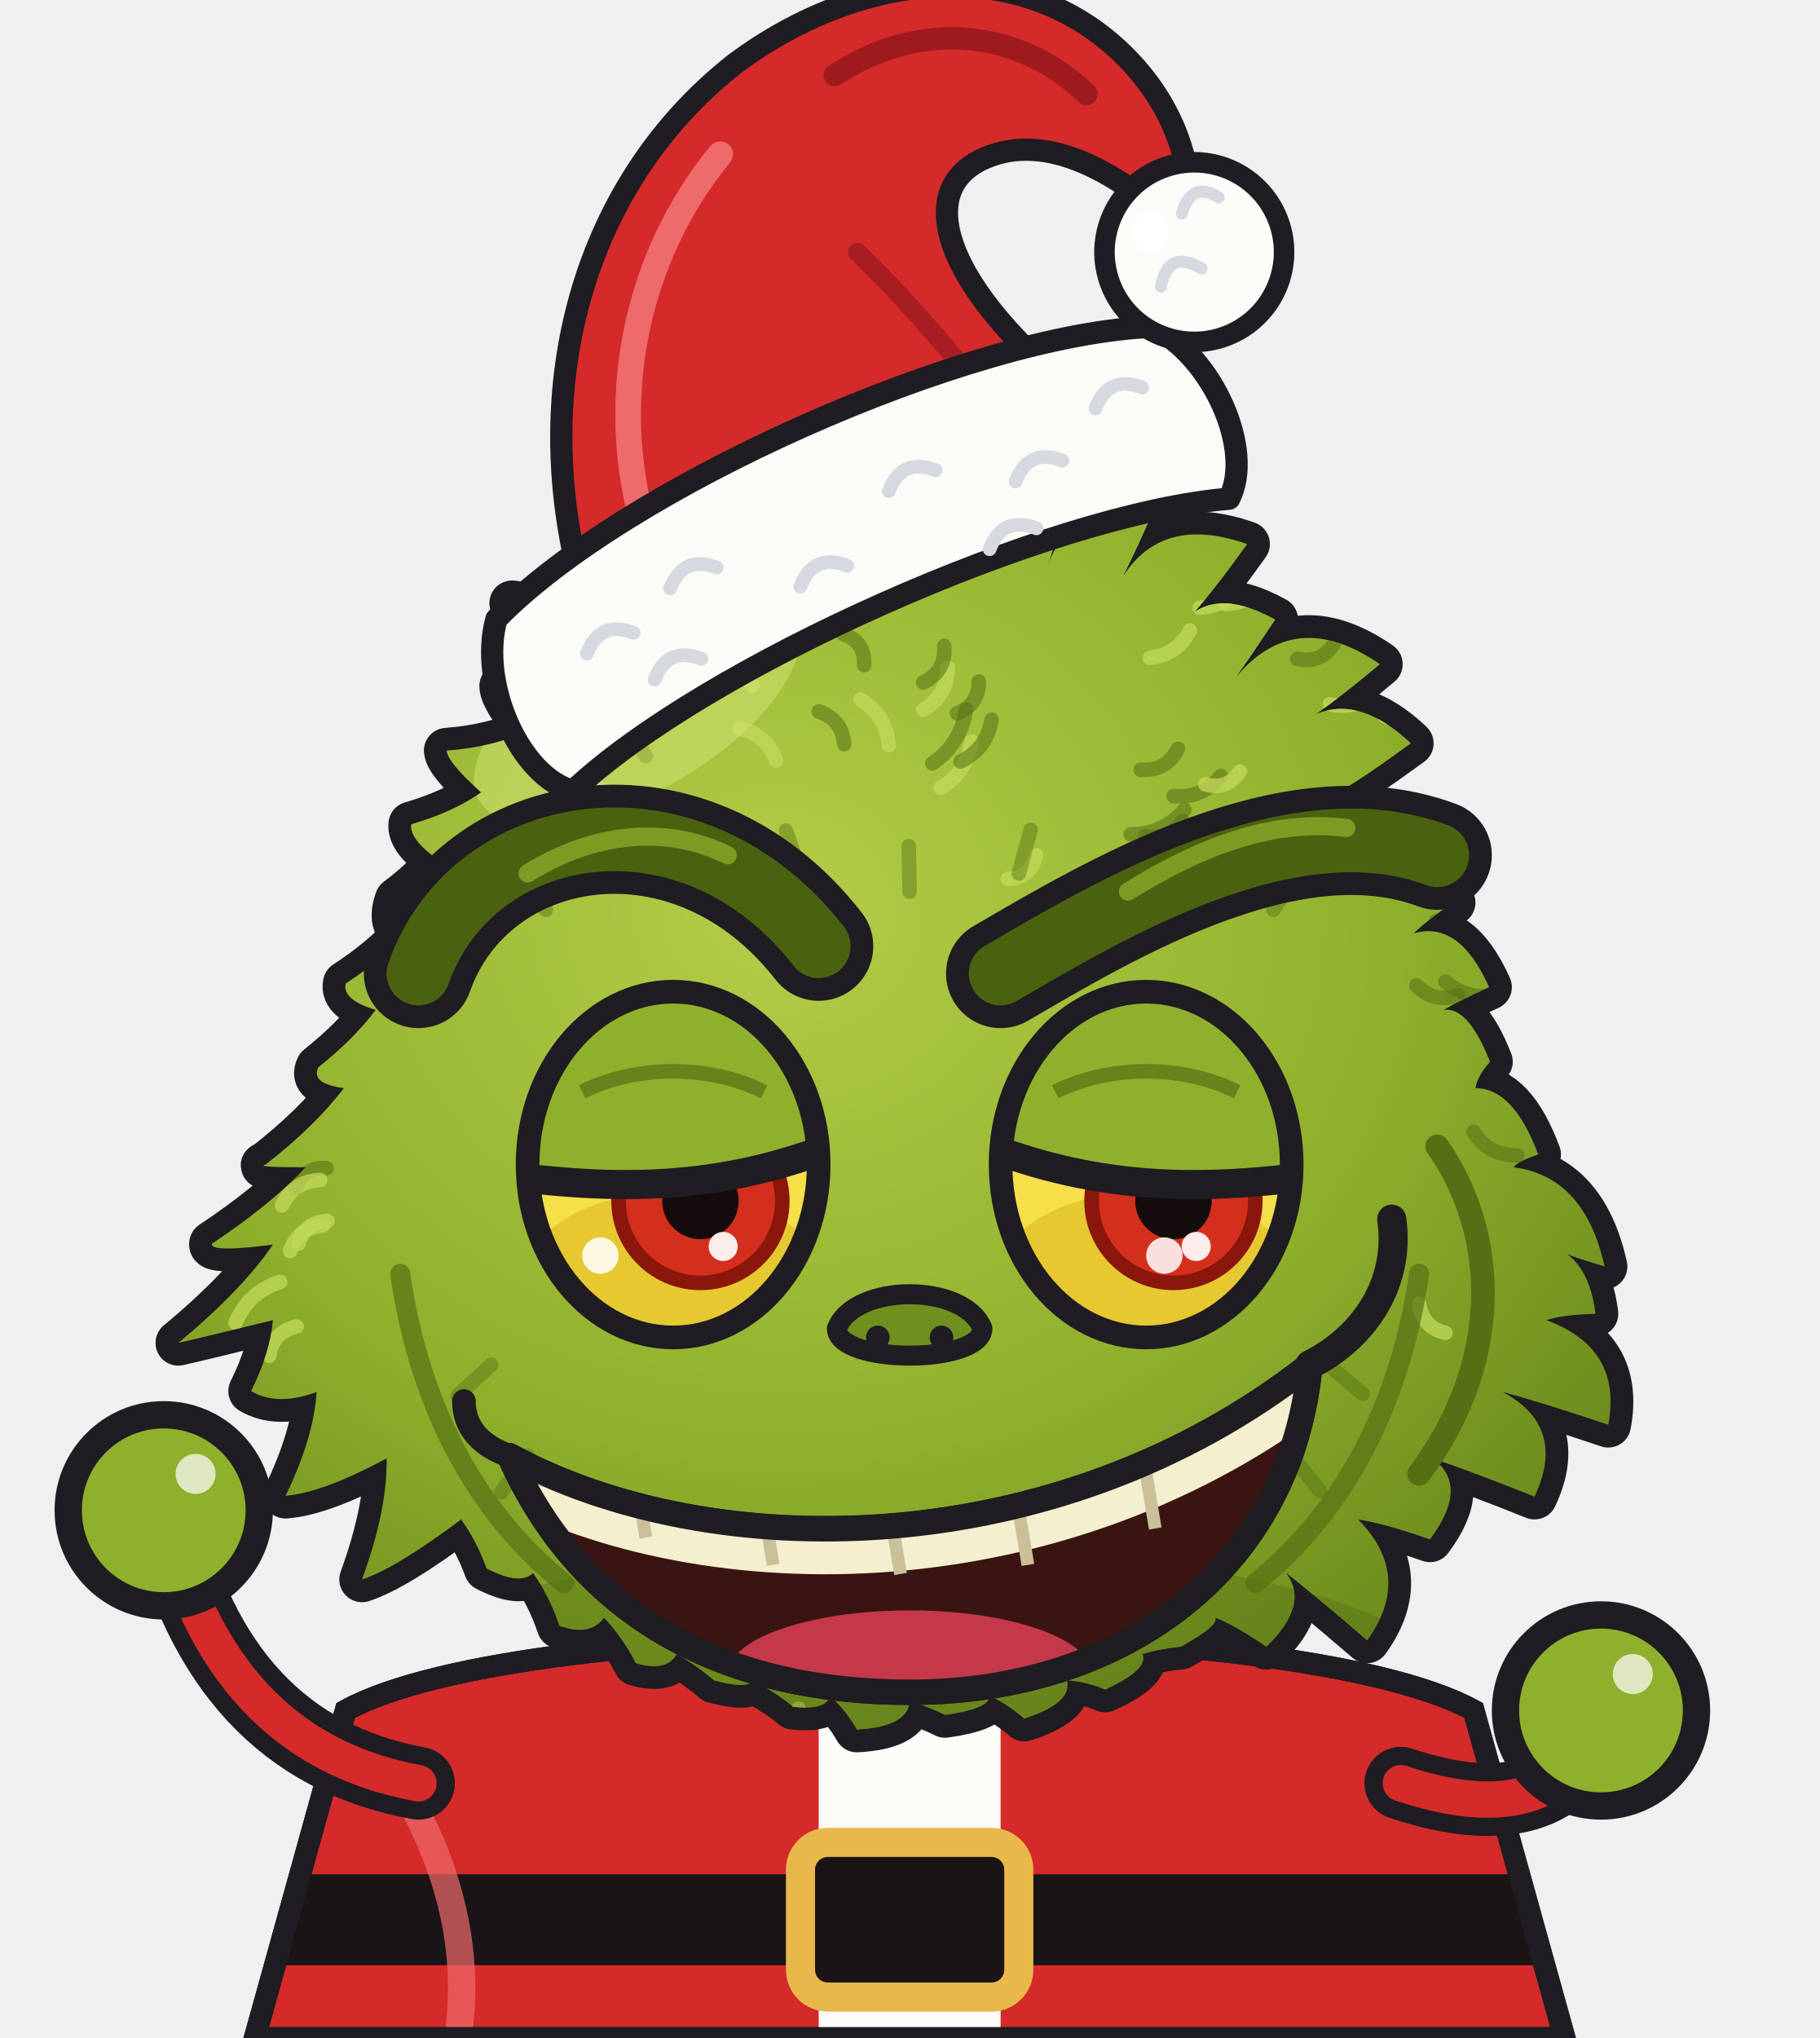
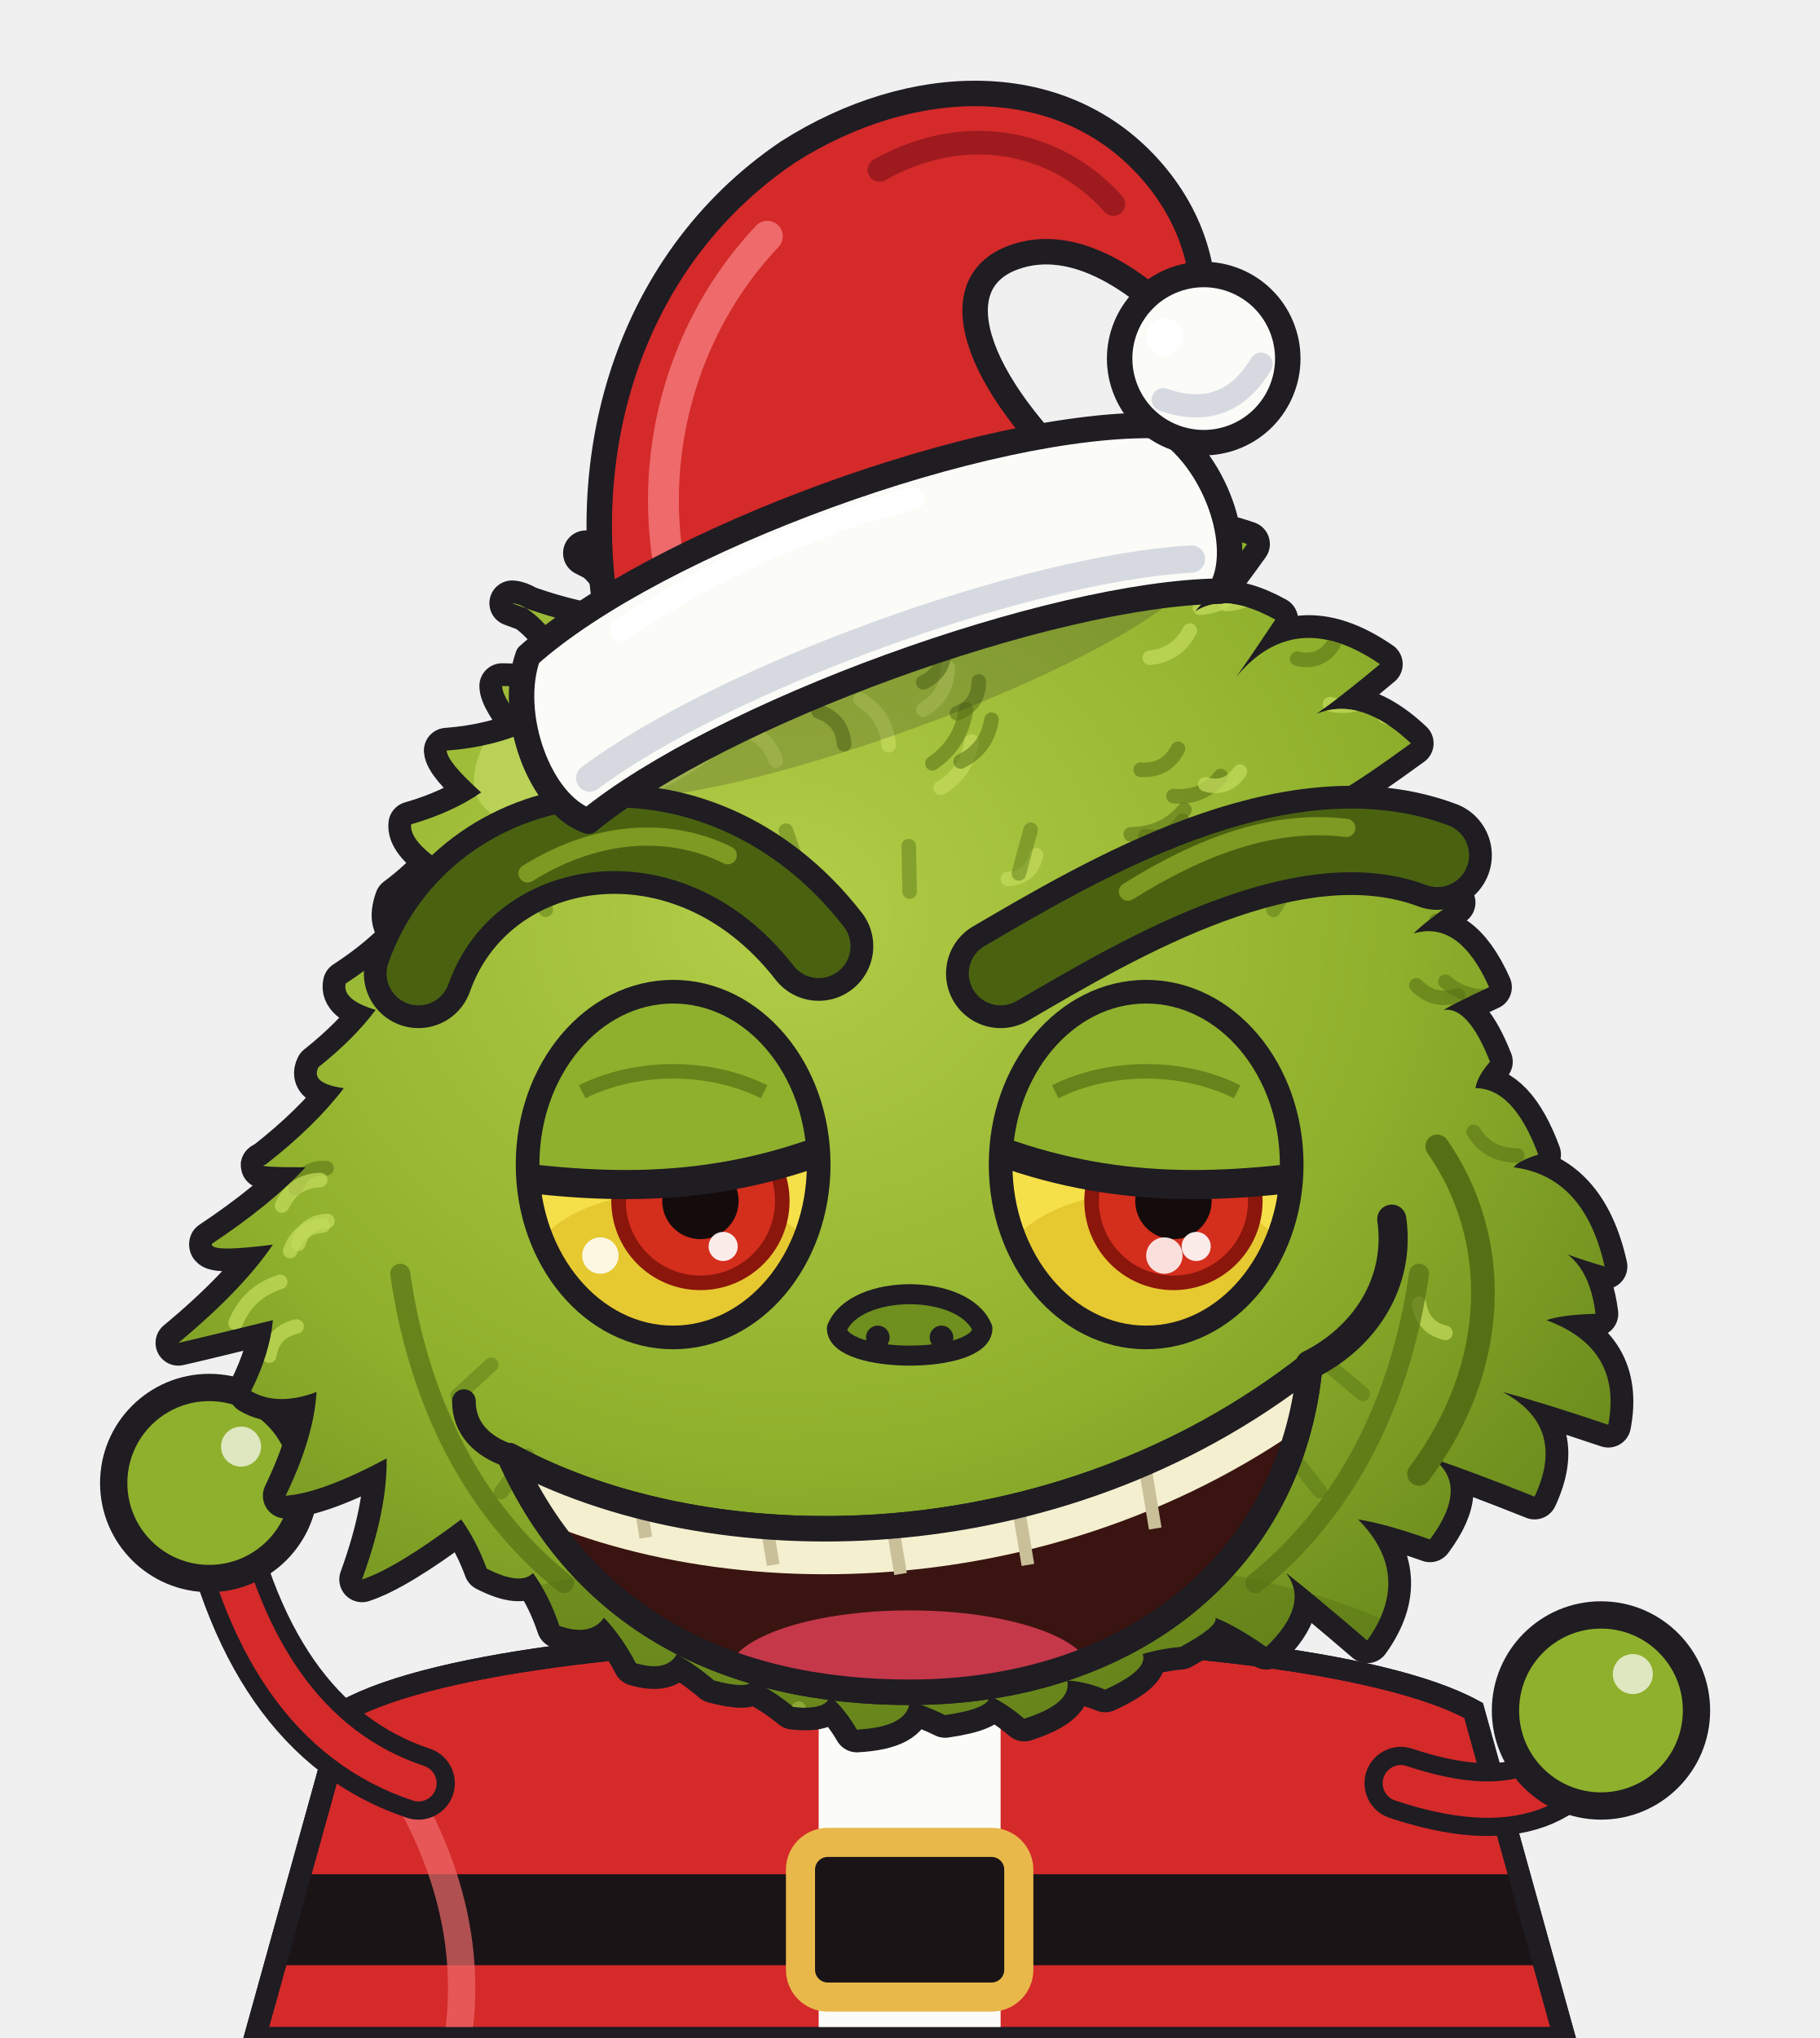
<svg xmlns="http://www.w3.org/2000/svg" viewBox="0 0 200 224" role="img" aria-label="Globinho verde e peludo, ranzinza, de gorro de Papai Noel">
-   <style>*{transform-box:view-box}.espia{transform-origin:100px 190px;animation:ginga 1s ease-in-out infinite alternate}@keyframes ginga{from{transform:rotate(-8deg)}to{transform:rotate(3deg)}}.braco-esq{animation:tchau .34s ease-in-out infinite alternate}@keyframes tchau{from{transform:rotate(-20deg)}to{transform:rotate(22deg)}}.olhos{animation:fecha 2.2s infinite}.palpebra{animation:abre 2.2s infinite}@keyframes fecha{0%,86%,100%{opacity:1}89%,94%{opacity:0}}@keyframes abre{0%,86%,100%{opacity:0}89%,94%{opacity:1}}@media (prefers-reduced-motion: reduce){*{animation:none!important}}</style>
+   <style>*{transform-box:view-box}.espia{transform-origin:100px 190px;animation:ginga 1s ease-in-out infinite alternate}@keyframes ginga{from{transform:rotate(-8deg)}to{transform:rotate(3deg)}}.braco-esq{animation:tchau .34s ease-in-out infinite alternate}@keyframes tchau{from{transform:rotate(-12deg)}to{transform:rotate(22deg)}}.olhos{animation:fecha 2.2s infinite}.palpebra{animation:abre 2.2s infinite}@keyframes fecha{0%,86%,100%{opacity:1}89%,94%{opacity:0}}@keyframes abre{0%,86%,100%{opacity:0}89%,94%{opacity:1}}@media (prefers-reduced-motion: reduce){*{animation:none!important}}</style>
  <defs>
    <clipPath id="cX5">
      <ellipse cx="100" cy="122" rx="70" ry="66" />
    </clipPath>
    <radialGradient id="sX5" cx="0.36" cy="0.3" r="0.82">
      <stop offset="0.5" stop-color="#000" stop-opacity="0" />
      <stop offset="1" stop-color="#000" stop-opacity="0.4" />
    </radialGradient>
    <radialGradient id="rX5" cx="0.5" cy="0.5" r="0.5">
      <stop offset="0" stop-color="#1F1C22" stop-opacity="0.5" />
      <stop offset="0.65" stop-color="#1F1C22" stop-opacity="0.26" />
      <stop offset="1" stop-color="#1F1C22" stop-opacity="0" />
    </radialGradient>
    <radialGradient id="iX5" cx="0.5" cy="0.35" r="0.7">
      <stop offset="0" stop-color="#3A2A30" />
      <stop offset="0.7" stop-color="#1F1C22" />
      <stop offset="1" stop-color="#120F14" />
    </radialGradient>
    <linearGradient id="tX5" x1="0" y1="0" x2="1" y2="0">
      <stop offset="0" stop-color="#7C808B" />
      <stop offset="0.35" stop-color="#FCFCFE" />
      <stop offset="1" stop-color="#A5A9B2" />
    </linearGradient>
  </defs>
  <defs>
    <radialGradient id="pvX5" cx=".42" cy=".36" r=".72">
      <stop offset="0" stop-color="#b3cd48" />
      <stop offset=".6" stop-color="#8fb02c" />
      <stop offset="1" stop-color="#6a8a1c" />
    </radialGradient>
    <clipPath id="cpX5">
      <path d="M100.0,60.0 Q100.4,52.9 109.3,52.5 Q108.4,58.0 107.6,60.6 Q108.8,54.1 117.3,54.9 Q116.0,59.9 115.1,62.4 Q117.4,55.3 126.3,57.3 Q123.9,62.7 122.4,65.3 Q126.6,56.1 137.1,59.8 Q132.4,66.4 129.4,69.3 Q132.8,64.0 140.2,68.1 Q137.4,72.3 135.9,74.4 Q142.4,66.6 151.7,73.0 Q145.5,78.2 141.9,80.3 Q147.9,74.9 155.1,81.7 Q149.9,85.5 147.1,87.1 Q149.0,85.8 152.4,90.7 Q151.7,92.9 151.7,94.6 Q155.8,92.6 159.7,99.2 Q156.7,101.3 155.4,102.6 Q160.4,101.1 163.7,108.5 Q160.2,110.1 158.7,111.0 Q161.4,110.6 163.8,116.7 Q162.4,118.3 162.2,119.6 Q166.4,119.6 169.1,126.9 Q166.9,127.6 166.4,128.3 Q174.2,129.3 176.4,139.2 Q171.6,137.8 170.0,136.8 Q174.6,137.9 175.4,144.4 Q171.8,144.5 170.0,145.1 Q178.4,148.2 176.8,156.6 Q169.4,154.1 165.2,153.0 Q172.3,156.8 168.7,164.5 Q161.7,161.7 157.5,160.3 Q161.6,163.3 157.2,169.2 Q152.4,167.5 149.3,167.0 Q155.4,173.2 150.3,180.3 Q144.6,175.4 141.4,172.9 Q144.0,176.4 139.2,181.0 Q135.9,178.7 133.6,177.8 Q134.0,178.7 129.8,181.0 Q127.6,181.2 125.6,181.8 Q126.3,183.5 121.5,185.7 Q119.3,184.8 117.3,184.7 Q117.9,187.2 112.6,188.9 Q110.6,187.2 108.8,186.4 Q108.8,187.8 103.9,188.5 Q101.9,187.5 100.0,187.0 Q99.8,189.8 94.2,190.1 Q92.8,187.7 91.2,186.4 Q90.9,188.0 87.2,187.6 Q85.0,185.8 82.7,184.7 Q82.3,185.7 78.5,184.7 Q76.5,183.0 74.4,181.8 Q73.3,183.8 69.9,182.8 Q68.4,179.9 66.4,177.8 Q64.9,179.9 61.5,178.7 Q60.4,175.4 58.6,172.9 Q57.2,174.3 53.5,172.4 Q52.4,169.4 50.7,167.0 Q43.5,172.4 39.8,173.6 Q42.6,165.9 42.5,160.3 Q35.4,164.1 31.4,164.4 Q34.5,158.0 34.8,153.0 Q30.5,154.6 27.6,152.9 Q29.7,148.7 30.0,145.1 Q21.0,147.3 19.6,147.6 Q26.6,141.8 30.0,136.8 Q23.0,137.7 23.3,136.7 Q29.9,132.3 33.6,128.3 Q27.9,128.3 29.2,128.0 Q34.6,123.8 37.8,119.6 Q34.1,119.1 35.0,117.3 Q38.9,114.2 41.3,111.0 Q37.6,109.9 38.0,108.1 Q42.0,105.5 44.6,102.6 Q42.7,101.7 43.7,98.9 Q46.4,96.9 48.3,94.6 Q45.0,92.3 45.2,90.6 Q49.7,89.3 52.9,87.1 Q49.2,83.8 49.1,82.5 Q54.3,82.1 58.1,80.3 Q55.2,76.7 55.2,75.4 Q60.3,75.6 64.1,74.4 Q59.2,66.5 56.3,66.3 Q64.4,69.4 70.6,69.3 Q67.0,61.4 64.4,60.8 Q71.7,64.6 77.6,65.3 Q76.1,60.7 76.3,59.6 Q80.9,61.9 84.9,62.4 Q83.5,55.2 82.1,54.2 Q87.5,58.8 92.4,60.6 Q91.8,50.7 88.6,49.5 Q94.4,56.7 100.0,60.0Z" />
    </clipPath>
  </defs>
  <g class="espia">
    <defs>
      <clipPath id="trX5">
        <path d="M38,188 C58,177 142,177 162,188 L172,224 L28,224Z" />
      </clipPath>
    </defs>
    <path d="M38,188 C58,177 142,177 162,188 L172,224 L28,224Z" fill="#d42a2a" stroke="#1F1C22" stroke-width="2.4" />
    <g clip-path="url(#trX5)">
      <rect x="90" y="170" width="20" height="60" fill="#fbfbf8" />
      <rect x="20" y="206" width="160" height="10" fill="#1a1416" />
      <rect x="88" y="202.5" width="24" height="17" rx="3" fill="#1a1416" stroke="#e8b84a" stroke-width="3.2" />
      <path d="M44,196 C50,206 52,216 50,226" stroke="#ef6a6a" stroke-width="3" fill="none" stroke-linecap="round" opacity=".7" />
    </g>
    <path d="M38,188 C58,177 142,177 162,188 L172,224 L28,224Z" fill="none" stroke="#1F1C22" stroke-width="2.4" />
    <g class="braco braco-esq" style="transform-origin:46px 196px">
-       <path d="M46,196 Q24,192 18,166" fill="none" stroke="#1F1C22" stroke-width="8" stroke-linecap="round" />
-       <path d="M46,196 Q24,192 18,166" fill="none" stroke="#d42a2a" stroke-width="4" stroke-linecap="round" />
-       <circle cx="18" cy="166" r="10.5" fill="#8fb02c" stroke="#1F1C22" stroke-width="3" />
-       <circle cx="21.5" cy="162" r="2.2" fill="#fff" opacity=".7" />
+       <path d="M46,196 Q28,190 23,163" fill="none" stroke="#1F1C22" stroke-width="8" stroke-linecap="round" />
+       <path d="M46,196 Q28,190 23,163" fill="none" stroke="#d42a2a" stroke-width="4" stroke-linecap="round" />
+       <circle cx="23" cy="163" r="10.5" fill="#8fb02c" stroke="#1F1C22" stroke-width="3" />
+       <circle cx="26.5" cy="159" r="2.2" fill="#fff" opacity=".7" />
    </g>
    <g class="braco braco-dir" style="transform-origin:154px 196px">
      <path d="M154,196 Q172,202 176,188" fill="none" stroke="#1F1C22" stroke-width="8" stroke-linecap="round" />
      <path d="M154,196 Q172,202 176,188" fill="none" stroke="#d42a2a" stroke-width="4" stroke-linecap="round" />
      <circle cx="176" cy="188" r="10.5" fill="#8fb02c" stroke="#1F1C22" stroke-width="3" />
      <circle cx="179.5" cy="184" r="2.2" fill="#fff" opacity=".7" />
    </g>
    <path d="M100.0,60.0 Q100.4,52.9 109.3,52.5 Q108.4,58.0 107.6,60.6 Q108.8,54.1 117.3,54.9 Q116.0,59.9 115.1,62.4 Q117.4,55.3 126.3,57.3 Q123.9,62.7 122.4,65.3 Q126.6,56.1 137.1,59.8 Q132.4,66.4 129.4,69.3 Q132.8,64.0 140.2,68.1 Q137.4,72.3 135.9,74.4 Q142.4,66.6 151.7,73.0 Q145.5,78.2 141.9,80.3 Q147.9,74.9 155.1,81.7 Q149.9,85.5 147.1,87.1 Q149.0,85.8 152.4,90.7 Q151.7,92.9 151.7,94.6 Q155.8,92.6 159.7,99.2 Q156.7,101.3 155.4,102.6 Q160.4,101.1 163.7,108.5 Q160.2,110.1 158.7,111.0 Q161.4,110.6 163.8,116.7 Q162.4,118.3 162.2,119.6 Q166.4,119.6 169.1,126.9 Q166.9,127.6 166.4,128.3 Q174.2,129.3 176.4,139.2 Q171.6,137.8 170.0,136.8 Q174.6,137.9 175.4,144.4 Q171.8,144.5 170.0,145.1 Q178.4,148.2 176.8,156.6 Q169.4,154.1 165.2,153.0 Q172.3,156.8 168.7,164.5 Q161.7,161.7 157.5,160.3 Q161.6,163.3 157.2,169.2 Q152.4,167.5 149.3,167.0 Q155.4,173.2 150.3,180.3 Q144.6,175.4 141.4,172.9 Q144.0,176.4 139.2,181.0 Q135.9,178.7 133.6,177.8 Q134.0,178.7 129.8,181.0 Q127.6,181.2 125.6,181.8 Q126.3,183.5 121.5,185.7 Q119.3,184.8 117.3,184.7 Q117.9,187.2 112.6,188.9 Q110.6,187.2 108.8,186.4 Q108.8,187.8 103.9,188.5 Q101.9,187.5 100.0,187.0 Q99.8,189.8 94.2,190.1 Q92.8,187.7 91.2,186.4 Q90.9,188.0 87.2,187.6 Q85.0,185.8 82.7,184.7 Q82.3,185.7 78.5,184.7 Q76.5,183.0 74.4,181.8 Q73.3,183.8 69.9,182.8 Q68.4,179.9 66.4,177.8 Q64.9,179.9 61.5,178.7 Q60.4,175.4 58.6,172.9 Q57.2,174.3 53.5,172.4 Q52.4,169.4 50.7,167.0 Q43.5,172.4 39.8,173.6 Q42.6,165.9 42.5,160.3 Q35.4,164.1 31.4,164.4 Q34.5,158.0 34.8,153.0 Q30.5,154.6 27.6,152.9 Q29.7,148.7 30.0,145.1 Q21.0,147.3 19.6,147.6 Q26.6,141.8 30.0,136.8 Q23.0,137.7 23.3,136.7 Q29.9,132.3 33.6,128.3 Q27.9,128.3 29.2,128.0 Q34.6,123.8 37.8,119.6 Q34.1,119.1 35.0,117.3 Q38.9,114.2 41.3,111.0 Q37.6,109.9 38.0,108.1 Q42.0,105.5 44.6,102.6 Q42.7,101.7 43.7,98.9 Q46.4,96.9 48.3,94.6 Q45.0,92.3 45.2,90.6 Q49.7,89.3 52.9,87.1 Q49.2,83.8 49.1,82.5 Q54.3,82.1 58.1,80.3 Q55.2,76.7 55.2,75.4 Q60.3,75.6 64.1,74.4 Q59.2,66.5 56.3,66.3 Q64.4,69.4 70.6,69.3 Q67.0,61.4 64.4,60.8 Q71.7,64.6 77.6,65.3 Q76.1,60.7 76.3,59.6 Q80.9,61.9 84.9,62.4 Q83.5,55.2 82.1,54.2 Q87.5,58.8 92.4,60.6 Q91.8,50.7 88.6,49.5 Q94.4,56.7 100.0,60.0Z" fill="#1F1C22" stroke="#1F1C22" stroke-width="5" stroke-linejoin="round" />
    <path d="M100.0,60.0 Q100.4,52.9 109.3,52.5 Q108.4,58.0 107.6,60.6 Q108.8,54.1 117.3,54.9 Q116.0,59.9 115.1,62.4 Q117.4,55.3 126.3,57.3 Q123.9,62.7 122.4,65.3 Q126.6,56.1 137.1,59.8 Q132.4,66.4 129.4,69.3 Q132.8,64.0 140.2,68.1 Q137.4,72.3 135.9,74.4 Q142.4,66.6 151.7,73.0 Q145.5,78.2 141.9,80.3 Q147.9,74.9 155.1,81.7 Q149.9,85.5 147.1,87.1 Q149.0,85.8 152.4,90.7 Q151.7,92.9 151.7,94.6 Q155.8,92.6 159.7,99.2 Q156.7,101.3 155.4,102.6 Q160.4,101.1 163.7,108.5 Q160.2,110.1 158.7,111.0 Q161.4,110.6 163.8,116.7 Q162.4,118.3 162.2,119.6 Q166.4,119.6 169.1,126.9 Q166.9,127.6 166.4,128.3 Q174.2,129.3 176.4,139.2 Q171.6,137.8 170.0,136.8 Q174.6,137.9 175.4,144.4 Q171.8,144.5 170.0,145.1 Q178.4,148.2 176.8,156.6 Q169.4,154.1 165.2,153.0 Q172.3,156.8 168.7,164.5 Q161.7,161.7 157.5,160.3 Q161.6,163.3 157.2,169.2 Q152.4,167.5 149.3,167.0 Q155.4,173.2 150.3,180.3 Q144.6,175.4 141.4,172.9 Q144.0,176.4 139.2,181.0 Q135.9,178.7 133.6,177.8 Q134.0,178.7 129.8,181.0 Q127.6,181.2 125.6,181.8 Q126.3,183.5 121.5,185.7 Q119.3,184.8 117.3,184.7 Q117.9,187.2 112.6,188.9 Q110.6,187.2 108.8,186.4 Q108.8,187.8 103.9,188.5 Q101.9,187.5 100.0,187.0 Q99.8,189.8 94.2,190.1 Q92.8,187.7 91.2,186.4 Q90.9,188.0 87.2,187.6 Q85.0,185.8 82.7,184.7 Q82.3,185.7 78.5,184.7 Q76.5,183.0 74.4,181.8 Q73.3,183.8 69.9,182.8 Q68.4,179.9 66.4,177.8 Q64.9,179.9 61.5,178.7 Q60.4,175.4 58.6,172.9 Q57.2,174.3 53.5,172.4 Q52.4,169.4 50.7,167.0 Q43.5,172.4 39.8,173.6 Q42.6,165.9 42.5,160.3 Q35.4,164.1 31.4,164.4 Q34.5,158.0 34.8,153.0 Q30.5,154.6 27.6,152.9 Q29.7,148.7 30.0,145.1 Q21.0,147.3 19.6,147.6 Q26.6,141.8 30.0,136.8 Q23.0,137.7 23.3,136.7 Q29.9,132.3 33.6,128.3 Q27.9,128.3 29.2,128.0 Q34.6,123.8 37.8,119.6 Q34.1,119.1 35.0,117.3 Q38.9,114.2 41.3,111.0 Q37.6,109.9 38.0,108.1 Q42.0,105.5 44.6,102.6 Q42.7,101.7 43.7,98.9 Q46.4,96.9 48.3,94.6 Q45.0,92.3 45.2,90.6 Q49.7,89.3 52.9,87.1 Q49.2,83.8 49.1,82.5 Q54.3,82.1 58.1,80.3 Q55.2,76.7 55.2,75.4 Q60.3,75.6 64.1,74.4 Q59.2,66.5 56.3,66.3 Q64.4,69.4 70.6,69.3 Q67.0,61.4 64.4,60.8 Q71.7,64.6 77.6,65.3 Q76.1,60.7 76.3,59.6 Q80.9,61.9 84.9,62.4 Q83.5,55.2 82.1,54.2 Q87.5,58.8 92.4,60.6 Q91.8,50.7 88.6,49.5 Q94.4,56.7 100.0,60.0Z" fill="url(#pvX5)" />
    <g clip-path="url(#cpX5)">
      <path d="M36.0,134.2 q-2.5,0.1 -3.2,2.5" stroke="#c2d95a" stroke-width="1.6" fill="none" stroke-linecap="round" opacity="0.75" />
      <path d="M167.8,113.4 q2.6,2.5 6.1,2.2" stroke="#557014" stroke-width="1.6" fill="none" stroke-linecap="round" opacity="0.55" />
      <path d="M82.9,186.9 q-0.8,3.2 1.4,5.8" stroke="#c2d95a" stroke-width="1.6" fill="none" stroke-linecap="round" opacity="0.75" />
      <path d="M101.5,78.0 q2.6,-1.5 2.7,-4.6" stroke="#c2d95a" stroke-width="1.6" fill="none" stroke-linecap="round" opacity="0.75" />
      <path d="M102.5,83.9 q3.1,-2.1 3.7,-5.9" stroke="#557014" stroke-width="1.6" fill="none" stroke-linecap="round" opacity="0.55" />
      <path d="M85.3,83.6 q-1.0,-2.9 -4.0,-3.5" stroke="#c2d95a" stroke-width="1.6" fill="none" stroke-linecap="round" opacity="0.75" />
      <path d="M32.6,145.8 q-2.6,0.6 -3.0,3.2" stroke="#c2d95a" stroke-width="1.6" fill="none" stroke-linecap="round" opacity="0.75" />
      <path d="M125.9,91.9 q2.6,0.5 4.1,-1.7" stroke="#557014" stroke-width="1.6" fill="none" stroke-linecap="round" opacity="0.55" />
      <path d="M129.0,87.5 q3.2,0.3 5.2,-2.2" stroke="#557014" stroke-width="1.6" fill="none" stroke-linecap="round" opacity="0.55" />
      <path d="M36.0,96.9 q-3.1,-1.2 -6.0,0.6" stroke="#c2d95a" stroke-width="1.6" fill="none" stroke-linecap="round" opacity="0.75" />
      <path d="M35.9,128.4 q-2.5,-0.2 -3.4,2.2" stroke="#557014" stroke-width="1.6" fill="none" stroke-linecap="round" opacity="0.55" />
      <path d="M105.2,78.4 q2.4,-0.9 2.4,-3.5" stroke="#557014" stroke-width="1.6" fill="none" stroke-linecap="round" opacity="0.55" />
      <path d="M142.6,72.4 q2.6,0.6 4.0,-1.6" stroke="#557014" stroke-width="1.6" fill="none" stroke-linecap="round" opacity="0.55" />
      <path d="M62.6,73.4 q-2.4,-2.8 -6.0,-2.8" stroke="#557014" stroke-width="1.6" fill="none" stroke-linecap="round" opacity="0.55" />
      <path d="M79.5,97.5 q-1.8,-2.4 -4.7,-2.1" stroke="#c2d95a" stroke-width="1.6" fill="none" stroke-linecap="round" opacity="0.75" />
      <path d="M86.2,65.2 q-0.9,-3.3 -4.1,-4.6" stroke="#557014" stroke-width="1.6" fill="none" stroke-linecap="round" opacity="0.55" />
      <path d="M30.8,140.9 q-3.5,1.1 -4.9,4.5" stroke="#c2d95a" stroke-width="1.6" fill="none" stroke-linecap="round" opacity="0.75" />
      <path d="M92.8,81.8 q-0.2,-2.7 -2.8,-3.6" stroke="#557014" stroke-width="1.6" fill="none" stroke-linecap="round" opacity="0.55" />
      <path d="M132.5,86.2 q2.4,0.7 3.8,-1.4" stroke="#c2d95a" stroke-width="1.6" fill="none" stroke-linecap="round" opacity="0.75" />
      <path d="M155.7,108.3 q2.0,2.0 4.6,1.1" stroke="#557014" stroke-width="1.6" fill="none" stroke-linecap="round" opacity="0.55" />
      <path d="M162.0,124.4 q1.6,2.6 4.8,2.6" stroke="#557014" stroke-width="1.6" fill="none" stroke-linecap="round" opacity="0.55" />
      <path d="M97.7,81.9 q-0.3,-3.3 -3.1,-5.0" stroke="#c2d95a" stroke-width="1.6" fill="none" stroke-linecap="round" opacity="0.75" />
      <path d="M32.7,116.7 q-2.7,-0.5 -4.2,1.7" stroke="#557014" stroke-width="1.6" fill="none" stroke-linecap="round" opacity="0.55" />
      <path d="M124.3,91.7 q3.6,0.0 5.9,-2.7" stroke="#557014" stroke-width="1.6" fill="none" stroke-linecap="round" opacity="0.55" />
      <path d="M152.2,78.7 q2.4,1.0 4.3,-0.9" stroke="#c2d95a" stroke-width="1.6" fill="none" stroke-linecap="round" opacity="0.75" />
      <path d="M95.0,73.1 q0.1,-2.6 -2.3,-3.4" stroke="#557014" stroke-width="1.6" fill="none" stroke-linecap="round" opacity="0.55" />
      <path d="M67.1,87.6 q-1.9,-2.2 -4.8,-1.7" stroke="#c2d95a" stroke-width="1.6" fill="none" stroke-linecap="round" opacity="0.75" />
      <path d="M140.8,95.0 q2.9,1.2 5.5,-0.6" stroke="#557014" stroke-width="1.6" fill="none" stroke-linecap="round" opacity="0.55" />
      <path d="M126.4,72.3 q3.0,-0.3 4.4,-3.0" stroke="#c2d95a" stroke-width="1.6" fill="none" stroke-linecap="round" opacity="0.75" />
      <path d="M71.0,83.1 q-1.2,-2.3 -3.8,-1.8" stroke="#557014" stroke-width="1.6" fill="none" stroke-linecap="round" opacity="0.55" />
      <path d="M87.8,187.8 q-0.5,3.4 1.9,5.8" stroke="#c2d95a" stroke-width="1.6" fill="none" stroke-linecap="round" opacity="0.75" />
      <path d="M103.4,86.6 q2.9,-1.7 3.4,-5.1" stroke="#c2d95a" stroke-width="1.6" fill="none" stroke-linecap="round" opacity="0.75" />
      <path d="M35.5,134.7 q-2.7,0.2 -3.6,2.8" stroke="#c2d95a" stroke-width="1.6" fill="none" stroke-linecap="round" opacity="0.75" />
      <path d="M35.2,129.7 q-2.9,0.1 -4.2,2.8" stroke="#c2d95a" stroke-width="1.6" fill="none" stroke-linecap="round" opacity="0.75" />
      <path d="M40.4,101.3 q-2.5,-1.2 -4.6,0.6" stroke="#c2d95a" stroke-width="1.6" fill="none" stroke-linecap="round" opacity="0.75" />
      <path d="M82.7,75.4 q-0.9,-2.8 -3.9,-3.4" stroke="#c2d95a" stroke-width="1.6" fill="none" stroke-linecap="round" opacity="0.75" />
      <path d="M101.5,75.0 q2.5,-1.2 2.3,-4.0" stroke="#557014" stroke-width="1.6" fill="none" stroke-linecap="round" opacity="0.55" />
      <path d="M134.8,66.4 q3.5,-0.3 5.5,-3.2" stroke="#c2d95a" stroke-width="1.6" fill="none" stroke-linecap="round" opacity="0.75" />
      <path d="M154.5,97.1 q3.4,1.6 6.9,0.3" stroke="#c2d95a" stroke-width="1.6" fill="none" stroke-linecap="round" opacity="0.75" />
      <path d="M131.9,66.8 q3.2,-0.2 4.8,-3.0" stroke="#c2d95a" stroke-width="1.6" fill="none" stroke-linecap="round" opacity="0.75" />
      <path d="M156.0,143.3 q0.4,2.6 2.9,3.2" stroke="#c2d95a" stroke-width="1.6" fill="none" stroke-linecap="round" opacity="0.75" />
      <path d="M146.2,77.4 q3.0,0.7 5.1,-1.5" stroke="#c2d95a" stroke-width="1.6" fill="none" stroke-linecap="round" opacity="0.75" />
      <path d="M125.4,84.6 q2.8,0.2 4.1,-2.3" stroke="#557014" stroke-width="1.6" fill="none" stroke-linecap="round" opacity="0.55" />
      <path d="M43.7,100.3 q-3.5,-1.1 -6.7,0.7" stroke="#557014" stroke-width="1.6" fill="none" stroke-linecap="round" opacity="0.55" />
      <path d="M110.8,96.6 q2.5,-0.1 3.1,-2.6" stroke="#c2d95a" stroke-width="1.6" fill="none" stroke-linecap="round" opacity="0.75" />
      <path d="M105.6,83.7 q2.9,-1.4 3.4,-4.6" stroke="#557014" stroke-width="1.6" fill="none" stroke-linecap="round" opacity="0.55" />
      <path d="M157.9,101.2 q2.8,1.9 6.0,0.8" stroke="#557014" stroke-width="1.6" fill="none" stroke-linecap="round" opacity="0.55" />
      <path d="M158.9,107.9 q2.6,2.2 5.9,1.4" stroke="#557014" stroke-width="1.6" fill="none" stroke-linecap="round" opacity="0.55" />
      <path d="M111.1,60.4 q2.7,-0.9 3.0,-3.7" stroke="#557014" stroke-width="1.6" fill="none" stroke-linecap="round" opacity="0.55" />
      <path d="M54,150 l-3.7,3.4" stroke="#557014" stroke-width="1.6" stroke-linecap="round" opacity=".45" />
      <path d="M58,160 l-2.9,4.0" stroke="#557014" stroke-width="1.6" stroke-linecap="round" opacity=".45" />
      <path d="M146,150 l3.8,3.2" stroke="#557014" stroke-width="1.6" stroke-linecap="round" opacity=".45" />
      <path d="M142,160 l3.1,3.9" stroke="#557014" stroke-width="1.6" stroke-linecap="round" opacity=".45" />
      <path d="M60,100 l-2.9,-4.0" stroke="#557014" stroke-width="1.6" stroke-linecap="round" opacity=".45" />
      <path d="M140,100 l2.7,-4.2" stroke="#557014" stroke-width="1.6" stroke-linecap="round" opacity=".45" />
      <path d="M100,98 l-0.1,-5.0" stroke="#557014" stroke-width="1.6" stroke-linecap="round" opacity=".45" />
      <path d="M88,96 l-1.6,-4.7" stroke="#557014" stroke-width="1.6" stroke-linecap="round" opacity=".45" />
      <path d="M112,96 l1.3,-4.8" stroke="#557014" stroke-width="1.6" stroke-linecap="round" opacity=".45" />
      <ellipse cx="100" cy="186" rx="60" ry="16" fill="#4f6a12" opacity=".35" />
      <ellipse cx="70" cy="78" rx="20" ry="9" fill="#d6e87a" opacity=".45" transform="rotate(-30 70 78)" />
    </g>
    <path d="M44,140 C46,154 52,166 62,174 M156,140 C154,154 148,166 138,174" stroke="#557014" stroke-width="2.2" fill="none" stroke-linecap="round" opacity=".7" />
    <g class="olhos">
      <defs>
        <clipPath id="olX50">
          <ellipse cx="74" cy="128" rx="16" ry="19" />
        </clipPath>
      </defs>
      <ellipse cx="74" cy="128" rx="16" ry="19" fill="#f6e04a" />
      <g clip-path="url(#olX50)">
        <ellipse cx="74" cy="140" rx="16" ry="9" fill="#d9b51c" opacity=".55" />
        <circle cx="77" cy="132" r="9" fill="#d42e1c" stroke="#8a160c" stroke-width="1.6" />
        <circle cx="77" cy="132" r="4.2" fill="#140c0c" />
        <circle cx="79.5" cy="137" r="1.6" fill="#fff" opacity=".9" />
        <path d="M54,104 L94,104 L94,125 C80,131 68,131 54,129Z" fill="#8fb02c" />
        <path d="M54,129 C68,131 80,131 94,125" stroke="#1F1C22" stroke-width="3.2" fill="none" />
        <path d="M64,120 C70,117 78,117 84,120" stroke="#557014" stroke-width="1.6" fill="none" opacity=".7" />
      </g>
      <ellipse cx="74" cy="128" rx="16" ry="19" fill="none" stroke="#1F1C22" stroke-width="2.6" />
      <circle cx="66" cy="138" r="2" fill="#fff" opacity=".85" />
      <defs>
        <clipPath id="olX52">
          <ellipse cx="126" cy="128" rx="16" ry="19" />
        </clipPath>
      </defs>
      <ellipse cx="126" cy="128" rx="16" ry="19" fill="#f6e04a" />
      <g clip-path="url(#olX52)">
        <ellipse cx="126" cy="140" rx="16" ry="9" fill="#d9b51c" opacity=".55" />
        <circle cx="129" cy="132" r="9" fill="#d42e1c" stroke="#8a160c" stroke-width="1.6" />
        <circle cx="129" cy="132" r="4.2" fill="#140c0c" />
        <circle cx="131.5" cy="137" r="1.6" fill="#fff" opacity=".9" />
        <path d="M106,104 L146,104 L146,129 C132,131 120,131 106,125Z" fill="#8fb02c" />
        <path d="M106,125 C120,131 132,131 146,129" stroke="#1F1C22" stroke-width="3.2" fill="none" />
        <path d="M116,120 C122,117 130,117 136,120" stroke="#557014" stroke-width="1.6" fill="none" opacity=".7" />
      </g>
      <ellipse cx="126" cy="128" rx="16" ry="19" fill="none" stroke="#1F1C22" stroke-width="2.6" />
      <circle cx="128" cy="138" r="2" fill="#fff" opacity=".85" />
    </g>
    <g class="palpebra" opacity="0">
      <path d="M57,128 Q74,141 91,128" fill="none" stroke="#1F1C22" stroke-width="4.5" stroke-linecap="round" />
      <path d="M109,128 Q126,141 143,128" fill="none" stroke="#1F1C22" stroke-width="4.5" stroke-linecap="round" />
    </g>
    <path d="M46,107 C52,90 76,86 90,104" stroke="#1F1C22" stroke-width="12" fill="none" stroke-linecap="round" />
    <path d="M46,107 C52,90 76,86 90,104" stroke="#4a6210" stroke-width="7" fill="none" stroke-linecap="round" />
    <path d="M110,107 C122,100 142,88 158,94" stroke="#1F1C22" stroke-width="12" fill="none" stroke-linecap="round" />
    <path d="M110,107 C122,100 142,88 158,94" stroke="#4a6210" stroke-width="7" fill="none" stroke-linecap="round" />
    <path d="M58,96 C66,91 74,91 80,94 M124,98 C132,93 140,90 148,91" stroke="#7d9a22" stroke-width="2" fill="none" stroke-linecap="round" />
    <path d="M92,146 C94,141 106,141 108,146 C108,150 92,150 92,146Z" fill="#6f8f1e" stroke="#1F1C22" stroke-width="2.2" stroke-linejoin="round" />
    <circle cx="96.5" cy="147" r="1.3" fill="#1F1C22" />
    <circle cx="103.5" cy="147" r="1.3" fill="#1F1C22" />
    <defs>
      <clipPath id="bcX5">
        <path d="M56,160 C78,172 116,172 144,150 C142,172 124,186 100,186 C80,186 64,178 56,160Z" />
      </clipPath>
    </defs>
    <path data-aud="rosto" d="M56,160 C78,172 116,172 144,150 C142,172 124,186 100,186 C80,186 64,178 56,160Z" fill="#3a1410" stroke="#1F1C22" stroke-width="2.8" stroke-linejoin="round" />
    <g clip-path="url(#bcX5)">
      <path data-aud="rosto" d="M56,160 C78,172 116,172 144,150" stroke="#f4efcf" stroke-width="10" fill="none" />
      <path data-aud="rosto" d="M70,163 L71,169" stroke="#c9c09a" stroke-width="1.4" />
      <path data-aud="rosto" d="M84,166 L85,172" stroke="#c9c09a" stroke-width="1.4" />
      <path data-aud="rosto" d="M98,167 L99,173" stroke="#c9c09a" stroke-width="1.4" />
      <path data-aud="rosto" d="M112,166 L113,172" stroke="#c9c09a" stroke-width="1.4" />
      <path data-aud="rosto" d="M126,162 L127,168" stroke="#c9c09a" stroke-width="1.4" />
      <ellipse data-aud="rosto" cx="100" cy="184" rx="20" ry="7" fill="#c4384a" />
    </g>
    <path data-aud="rosto" d="M56,160 C78,172 116,172 144,150 C142,172 124,186 100,186 C80,186 64,178 56,160Z" fill="none" stroke="#1F1C22" stroke-width="2.8" stroke-linejoin="round" />
    <path data-aud="rosto" d="M144,150 C150,147 154,141 153,134" stroke="#1F1C22" stroke-width="3.2" fill="none" stroke-linecap="round" />
    <path data-aud="rosto" d="M158,126 C165,136 165,150 156,162" stroke="#557014" stroke-width="2.6" fill="none" stroke-linecap="round" />
    <path data-aud="rosto" d="M56,160 C53,159 51,157 51,154" stroke="#1F1C22" stroke-width="2.6" fill="none" stroke-linecap="round" />
-     <g transform="translate(96 64) rotate(-24) scale(0.94)">
-       <path d="M-32,-8 C-30,-34 -14,-56 10,-62 C28,-66 46,-60 52,-44 C55,-36 54,-28 50,-22 C46,-32 40,-40 32,-40 C22,-40 22,-26 32,-8Z" fill="#d42a2a" stroke="#1F1C22" stroke-width="2.6" stroke-linejoin="round" />
-       <path d="M-22,-16 C-20,-32 -10,-46 4,-53" stroke="#ef6a6a" stroke-width="3" fill="none" stroke-linecap="round" />
-       <path d="M20,-56 C32,-58 42,-52 46,-42" stroke="#9e1a1f" stroke-width="2.6" fill="none" stroke-linecap="round" />
-       <path d="M14,-36 C18,-26 20,-18 22,-10" stroke="#9e1a1f" stroke-width="2.2" fill="none" stroke-linecap="round" opacity=".8" />
-       <path d="M-42,-14 C-22,-22 22,-22 42,-14 C47,-8 47,4 42,8 C22,1 -22,1 -42,8 C-47,4 -47,-8 -42,-14Z" fill="#fbfbf8" stroke="#1F1C22" stroke-width="2.6" stroke-linejoin="round" />
-       <path d="M-34,-6 q3,-3 6,0" stroke="#d6dae0" stroke-width="1.6" fill="none" stroke-linecap="round" />
-       <path d="M-22,-9 q3,-3 6,0" stroke="#d6dae0" stroke-width="1.6" fill="none" stroke-linecap="round" />
-       <path d="M-8,-3 q3,-3 6,0" stroke="#d6dae0" stroke-width="1.6" fill="none" stroke-linecap="round" />
-       <path d="M6,-9 q3,-3 6,0" stroke="#d6dae0" stroke-width="1.6" fill="none" stroke-linecap="round" />
-       <path d="M20,-4 q3,-3 6,0" stroke="#d6dae0" stroke-width="1.6" fill="none" stroke-linecap="round" />
-       <path d="M32,-8 q3,-3 6,0" stroke="#d6dae0" stroke-width="1.6" fill="none" stroke-linecap="round" />
-       <path d="M-28,0 q3,-3 6,0" stroke="#d6dae0" stroke-width="1.6" fill="none" stroke-linecap="round" />
-       <path d="M14,2 q3,-3 6,0" stroke="#d6dae0" stroke-width="1.6" fill="none" stroke-linecap="round" />
-       <circle cx="50" cy="-20" r="10.5" fill="#fbfbf8" stroke="#1F1C22" stroke-width="2.4" />
-       <path d="M44.8,-17.9 q2.6,-3.7 5.2,0 M50.5,-24.7 q2.6,-3.1 4.7,0" stroke="#d6dae0" stroke-width="1.4" fill="none" stroke-linecap="round" />
+     <g clip-path="url(#cpX5)">
+       <g transform="translate(97 71) rotate(-20) scale(0.88)">
+         <ellipse cx="0" cy="4" rx="40" ry="7" fill="#1F1C22" opacity=".2" />
+       </g>
+     </g>
+     <g transform="translate(97 71) rotate(-20) scale(0.88)">
+       <path d="M-32,-8 C-30,-34 -14,-56 10,-62 C28,-66 46,-60 52,-44 C55,-36 54,-28 50,-22 C46,-32 40,-40 32,-40 C22,-40 22,-26 32,-8Z" fill="#d42a2a" stroke="#1F1C22" stroke-width="3.18" stroke-linejoin="round" />
+       <path d="M-22,-16 C-20,-32 -10,-46 4,-53" stroke="#ef6a6a" stroke-width="3.86" fill="none" stroke-linecap="round" />
+       <path d="M20,-56 C32,-58 42,-52 46,-42" stroke="#9e1a1f" stroke-width="2.95" fill="none" stroke-linecap="round" />
+       <path d="M-42,-14 C-22,-22 22,-22 42,-14 C47,-8 47,4 42,8 C22,1 -22,1 -42,8 C-47,4 -47,-8 -42,-14Z" fill="#fbfbf8" stroke="#1F1C22" stroke-width="3.18" stroke-linejoin="round" />
+       <path d="M-40,3 C-20,-3 20,-3 40,3" stroke="#d6dae0" stroke-width="3.41" fill="none" stroke-linecap="round" />
+       <path d="M-30,-13 C-14,-17 0,-17 10,-16" stroke="#fff" stroke-width="2.73" fill="none" stroke-linecap="round" />
+       <circle cx="50" cy="-20" r="10.5" fill="#fbfbf8" stroke="#1F1C22" stroke-width="3.18" />
+       <path d="M43.5,-16.9 Q50.0,-11.6 56.5,-16.9" stroke="#d6dae0" stroke-width="2.9" fill="none" stroke-linecap="round" />
      <circle cx="46.3" cy="-24.2" r="2.3" fill="#fff" />
    </g>
  </g>
</svg>
